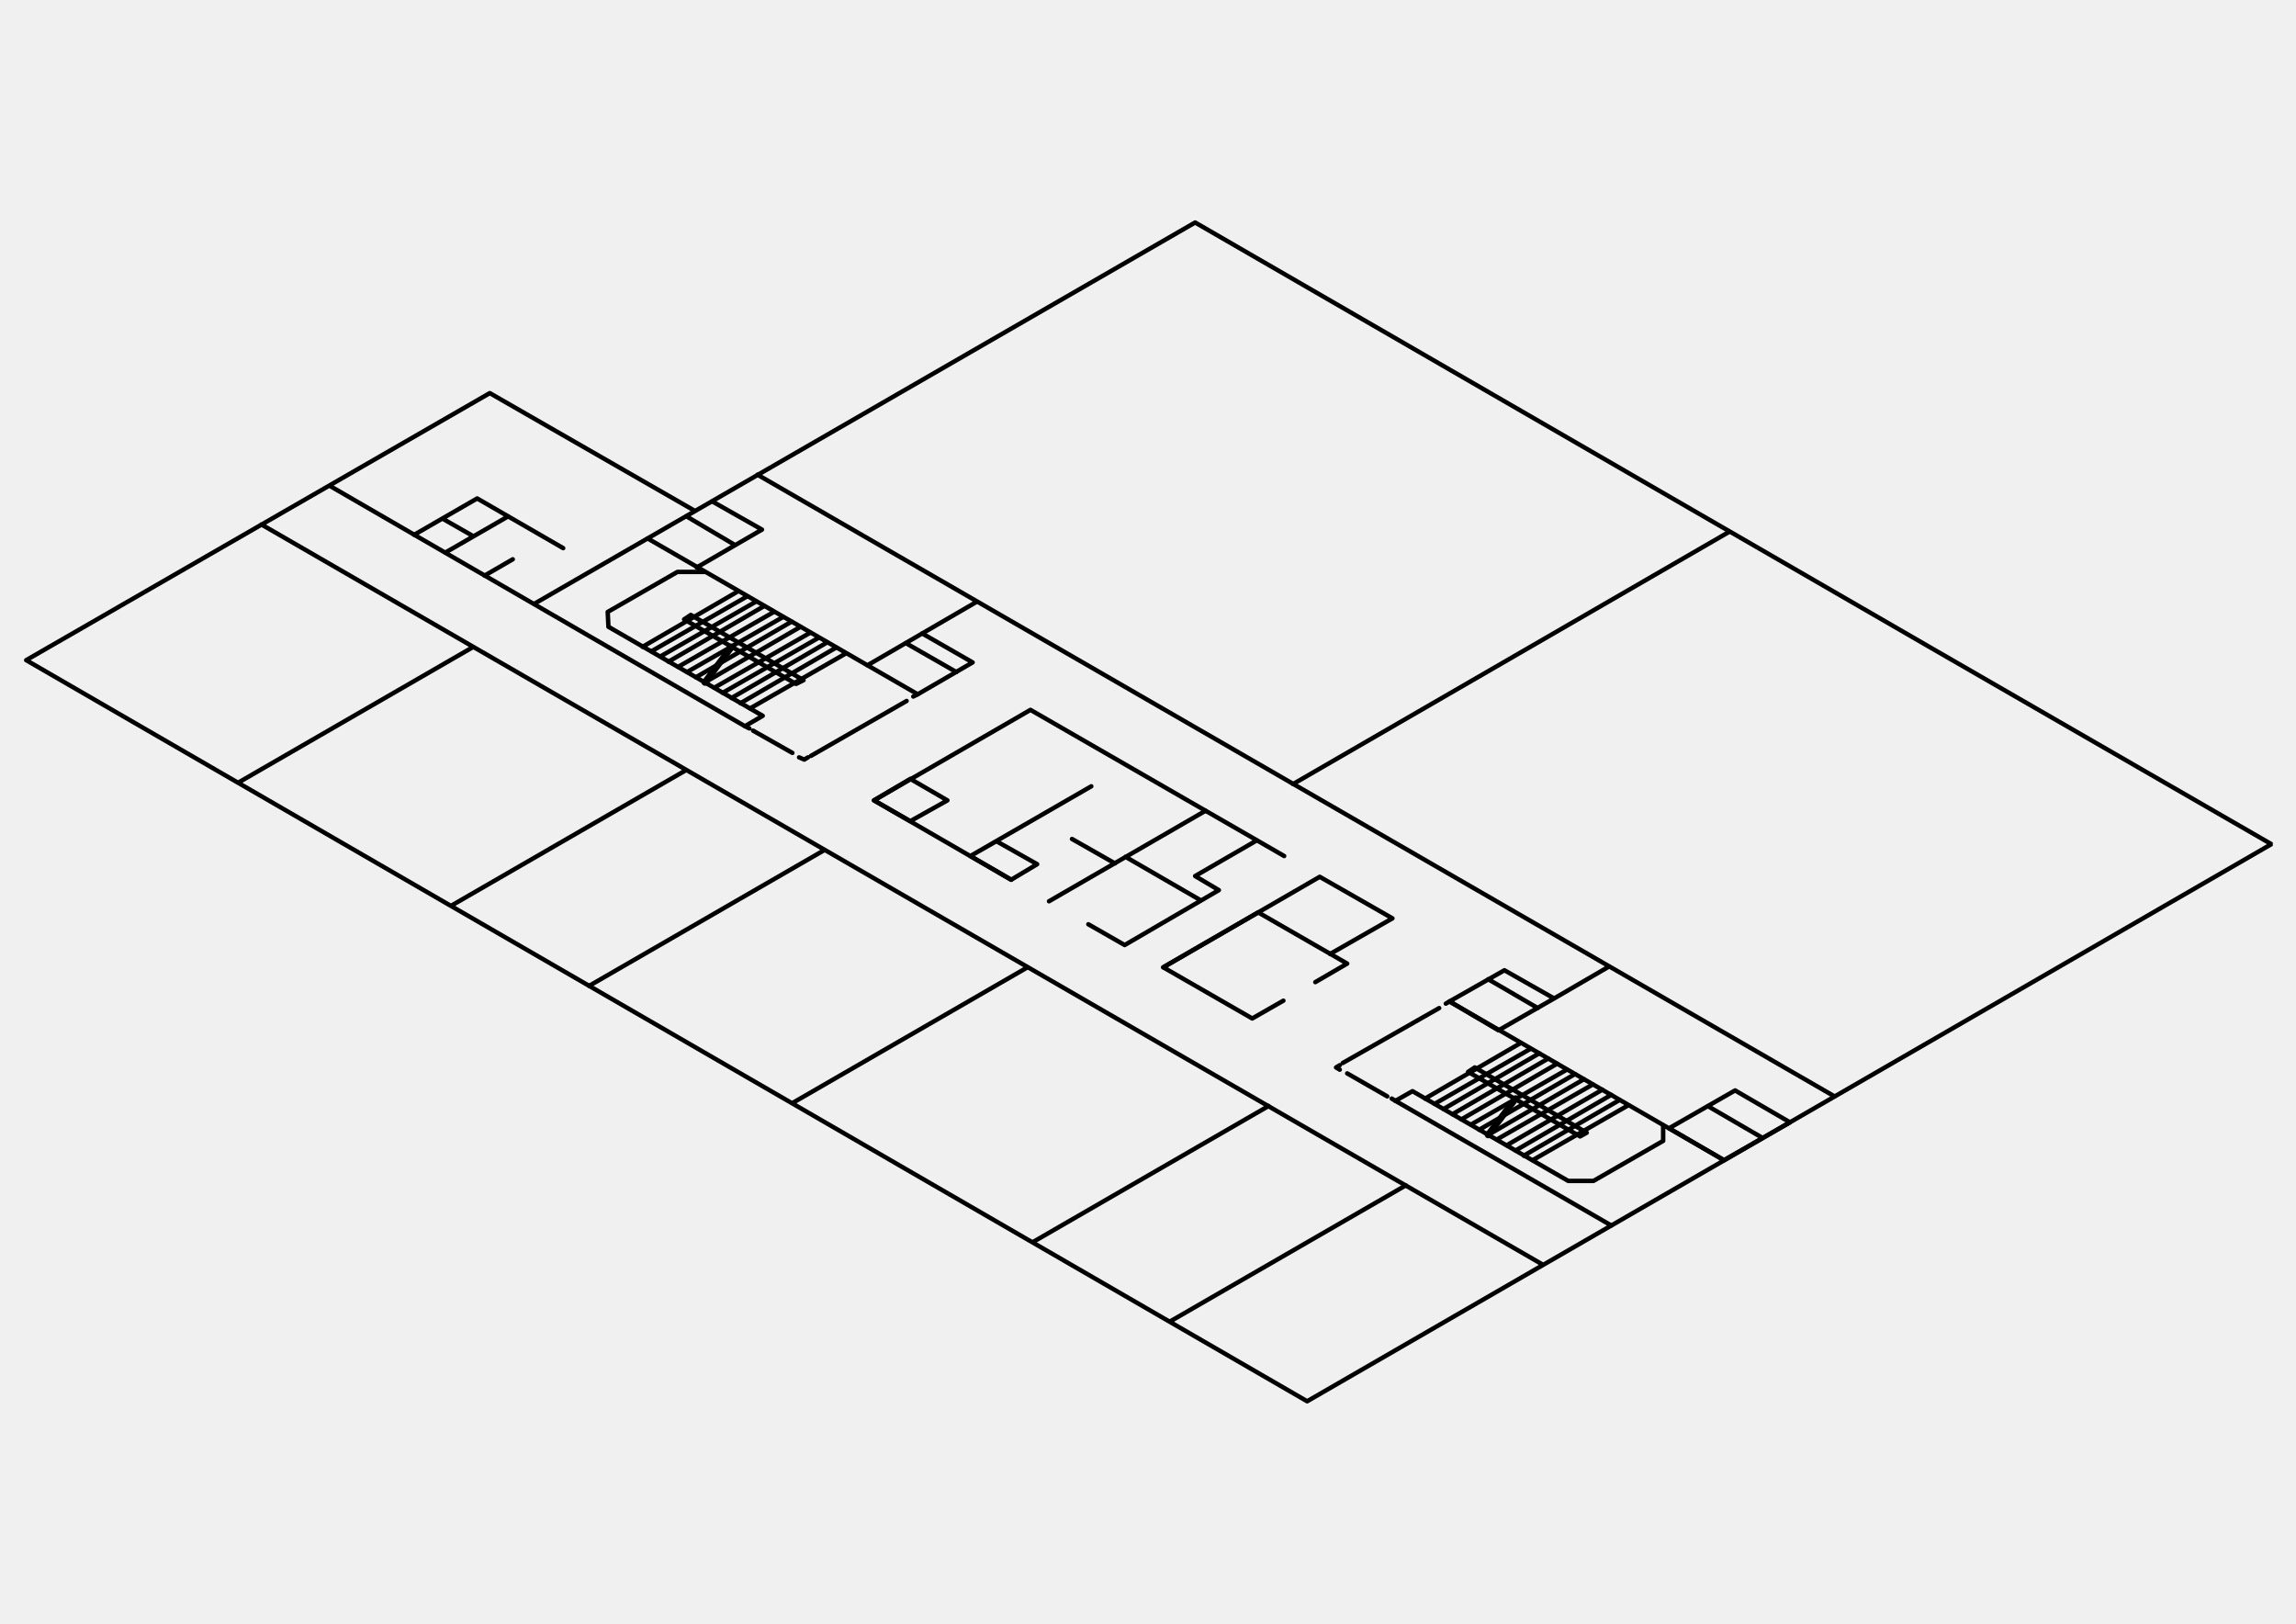
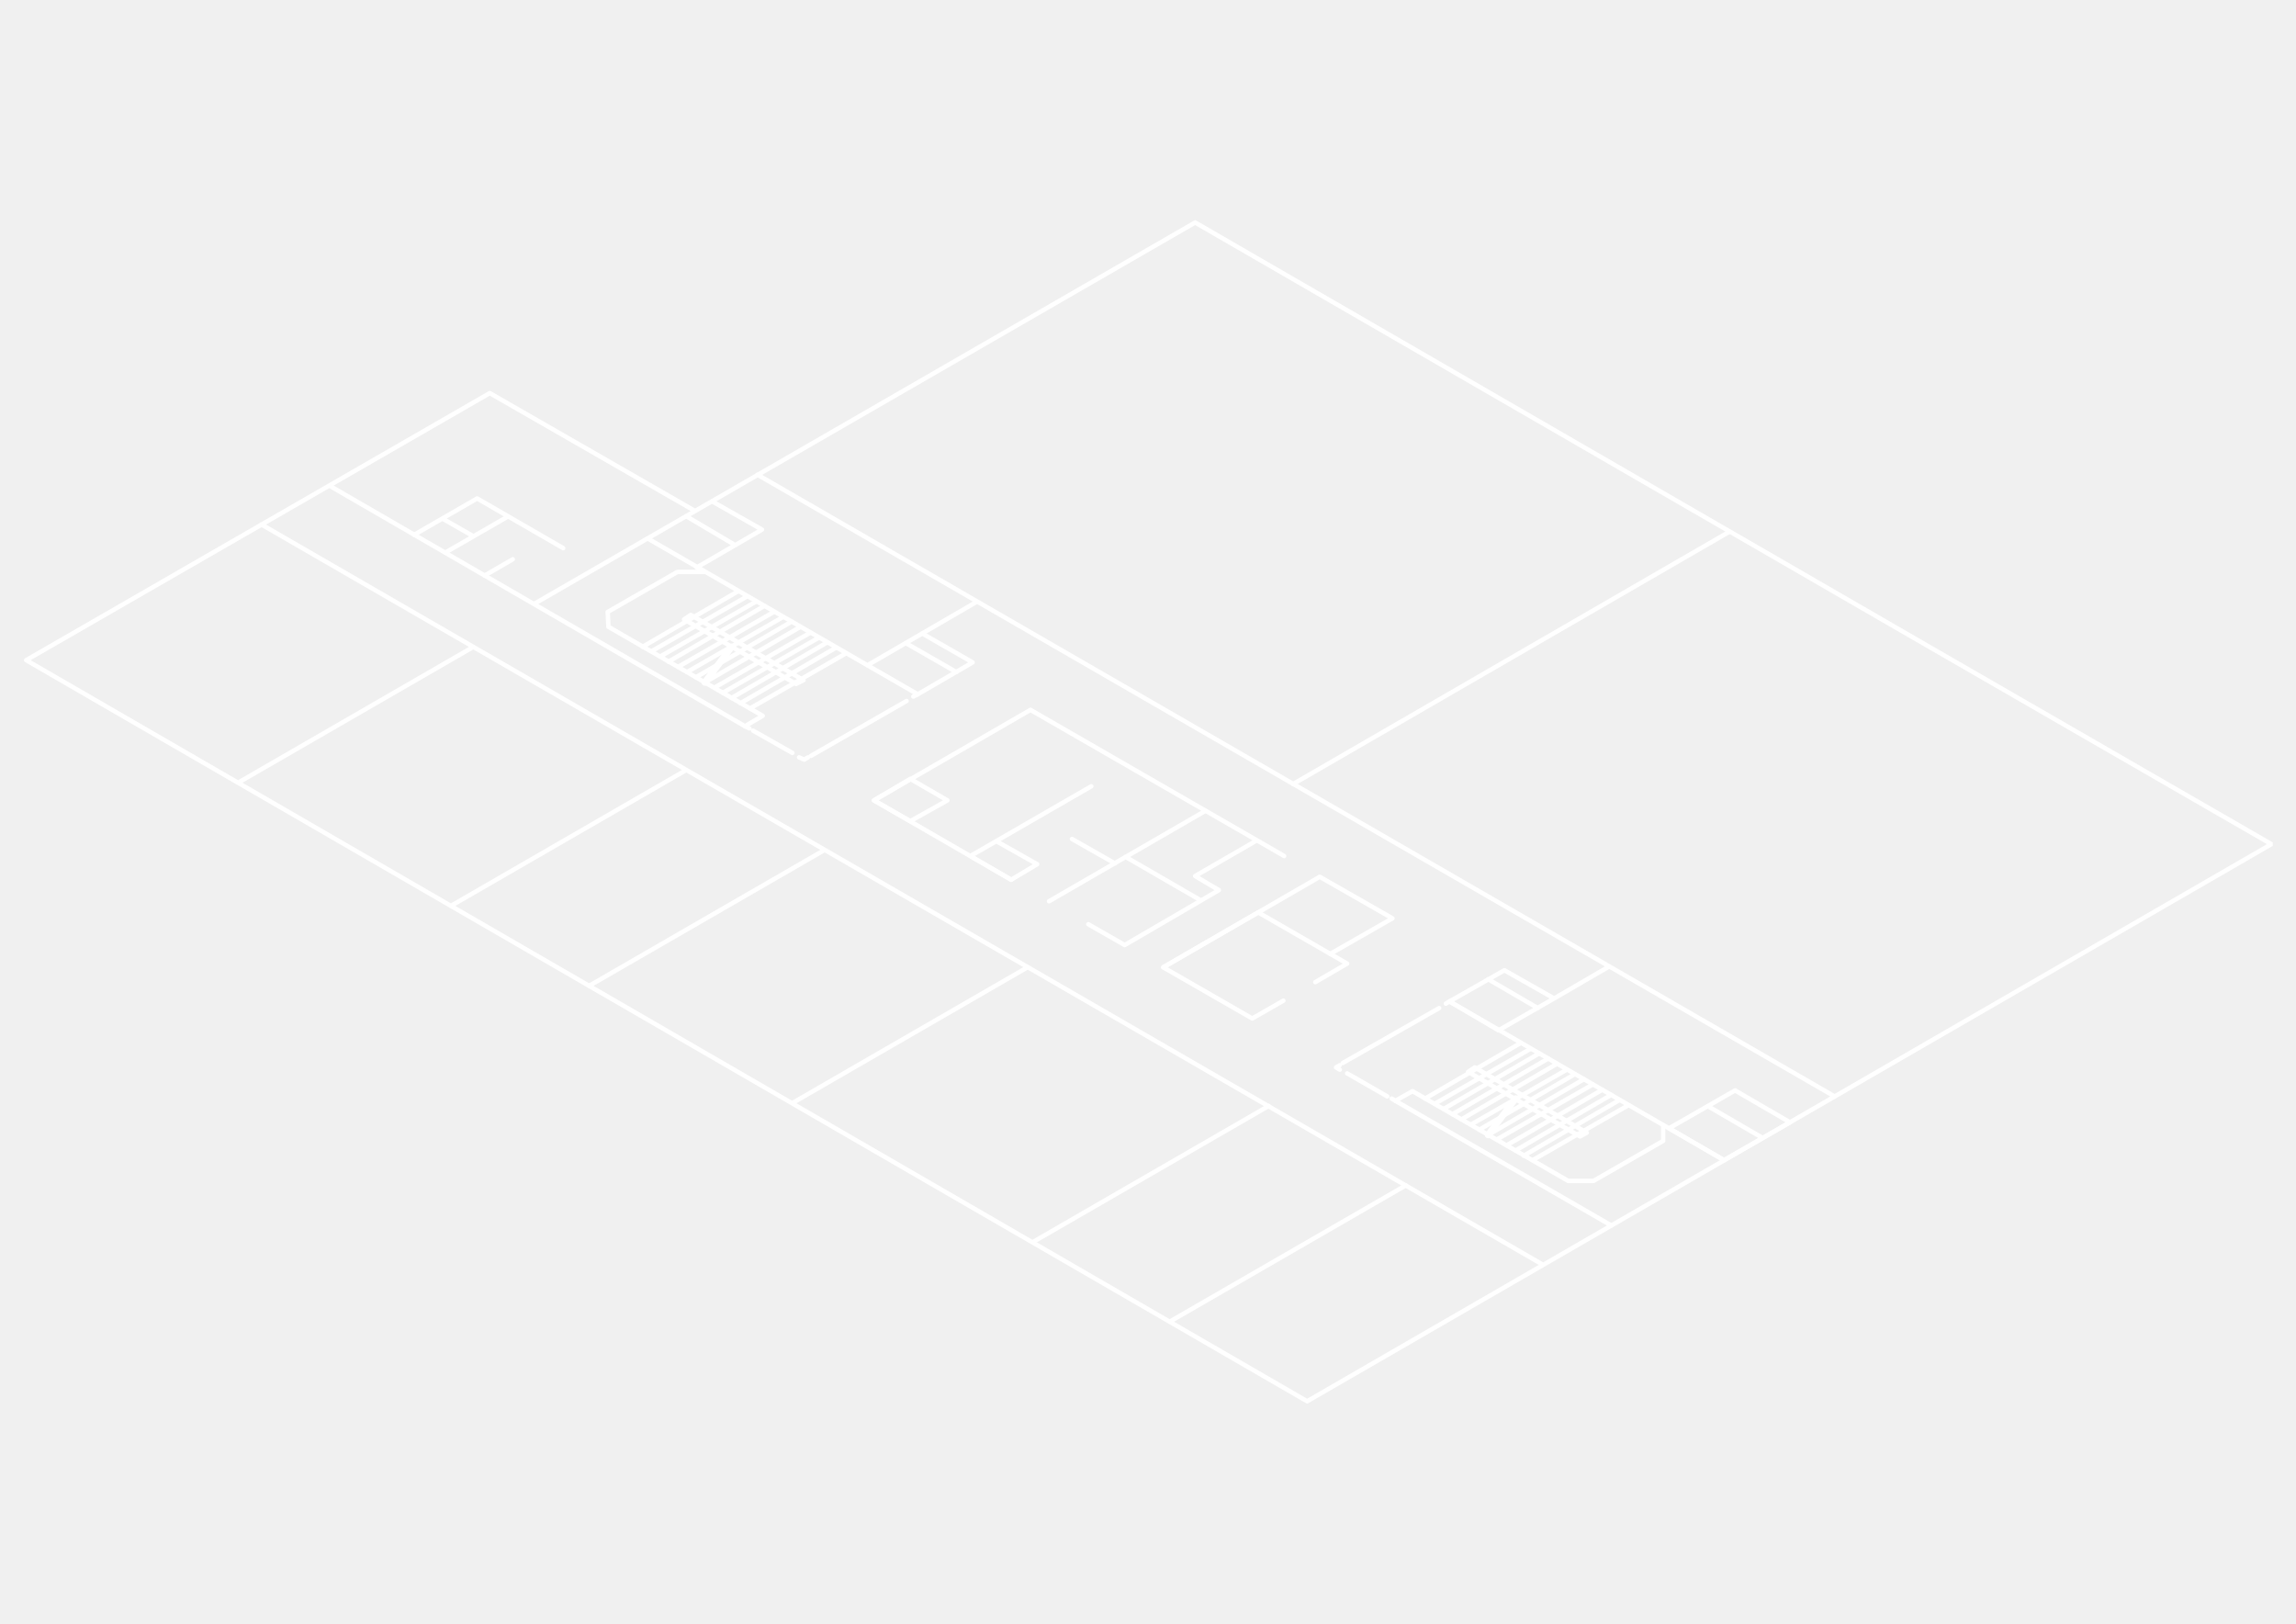
<svg xmlns="http://www.w3.org/2000/svg" id="floor003" data-name="3F" version="1.1" viewBox="0 0 841.89 595.28">
  <defs>
    <clipPath id="clippath">
      <path fill="none" d="M-626.8 1438.69h3687.62V-690.55H-626.8v2129.24" />
    </clipPath>
    <clipPath id="clippath-1">
      <path fill="none" d="M8.5 80.71h824.88v433.85H8.5z" />
    </clipPath>
  </defs>
  <g clip-path="url(#clippath)">
-     <g fill="none" stroke="#000" stroke-linecap="round" stroke-linejoin="round" clip-path="url(#clippath-1)">
+     <g fill="none" stroke="#fff" stroke-linecap="round" stroke-linejoin="round" clip-path="url(#clippath-1)">
      <path stroke-width="1.63" d="m254.92 187.37-75.33-43.25L9.61 242.03l469.69 271.7 353.56-204.25-125.93-72.62-268.7-155.29-242.32 139.79M565.78 463.69 95.82 192.26M251.66 282.28l-86.21 49.77M173.6 237.14l-86.21 49.77" />
      <path stroke-width="1.63" d="m121.39 178.39 151.76 87.85 6.52-3.81-56.57-32.64-.27-5.44 25.57-14.68h10.06M590.8 449.27l-79.14-45.69 6.26-3.54 57.11 32.91h9.25l25.56-14.68v-5.71M237.52 197.43l98.99 57.11 20.13-11.69-18.49-10.61-20.13 11.7" />
      <path stroke-width="1.63" d="m255.47 208.04 23.93-13.88-18.22-10.33M269.61 199.88l-17.95-10.61M332.16 235.78l18.5 10.6M632.14 425.34l-100.63-58.2-1.36.81M370.78 322.53l-50.31-29.1 57.38-33.18 93.02 53.58M487.73 349.73l22.84-13.05-26.65-15.23-57.38 33.18" />
      <path stroke-width="1.63" d="m482.29 360.07 11.69-6.8-32.63-18.77-34.81 20.13 32.63 18.76 11.42-6.53M347.39 293.43l-13.6-7.88-13.32 7.88 13.32 7.62 13.6-7.62M365.34 308.39l14.96 8.43-9.52 5.71-14.96-8.7 9.52-5.44M355.82 313.83l44.33-25.56M442.04 297.24l-57.39 33.18M460.8 308.12l-22.57 13.05 8.7 5.17-34.54 20.13-13.32-7.62M412.66 314.1l27.75 16.05M408.86 316.55l-15.78-8.97M336.51 254.54l-1.63.82M332.43 256.99l-35.08 20.13M296.26 277.66l-1.36.82-1.9-.82M290.55 276.03l-14.41-8.16M274.78 267.05l-1.63-.81M206.51 200.96l-31.55-18.22-23.11 13.33M186.39 189.27l-23.12 13.33M162.18 190.09l11.42 6.52M188.02 205.04l-10.34 5.99M569.86 366.05l-18.22-10.34-20.13 11.43 17.95 10.6 20.4-11.69M545.66 358.98l18.22 10.6M656.35 411.47l-20.13-11.7-24.2 13.87 20.12 11.7 24.21-13.87M626.16 405.48l20.13 11.7M527.71 369.58l-35.36 20.13M491.26 390.53l-1.36.81 1.36.82M493.98 393.52l14.69 8.43M510.3 402.76l1.36.82M672.67 401.95l-394.9-227.91M338.15 232.24l20.12-11.69M569.86 366.05l20.13-11.7M310.13 239.58l-35.08 20.13M306.6 237.41l-35.09 20.4M303.33 235.5l-35.08 20.4M300.07 233.87 264.99 254M297.08 231.97l-35.09 20.12M293.54 229.79l-35.08 20.4 9.79-13.05M270.7 216.74l-35.09 20.4M290.28 227.89l-35.08 20.4M287.02 226.26l-35.09 20.12M283.75 224.35l-35.08 20.13M280.22 222.18l-35.09 20.4M277.22 220.55l-35.08 20.12M273.96 218.64l-35.08 20.13" />
      <path stroke-width="1.63" d="m291.91 250.73-41.07-23.66 2.45-1.63 41.34 23.93-2.72 1.36" />
      <path stroke-width="2.45" d="m258.46 250.19 9.79-13.05" />
      <path stroke-width="1.63" d="m597.06 405.21-35.08 20.13M593.8 403.31l-35.09 20.4M590.8 401.4l-35.08 20.4M587.54 399.5l-35.08 20.4M584 397.6l-35.08 20.12M580.74 395.69l-35.08 20.4 10.06-13.33M557.62 382.37l-35.08 20.39M577.48 393.79l-35.09 20.4M574.49 392.16l-35.09 20.12M570.95 389.98l-35.08 20.4M567.69 388.08l-35.09 20.4M564.42 386.17l-35.08 20.4M561.16 384.54l-35.08 20.13" />
      <path stroke-width="1.63" d="m579.38 416.63-41.07-23.66 2.45-1.63 41.07 23.93-2.45 1.36" />
      <path stroke-width="2.45" d="m545.66 416.09 10.06-13.33" />
      <path stroke-width="1.63" d="m634.05 194.98-159.92 92.47M302.25 311.66l-86.22 49.77M376.76 354.63l-86.21 49.77M465.15 405.48l-86.21 49.77M515.47 434.58l-86.22 49.77" />
    </g>
  </g>
</svg>
